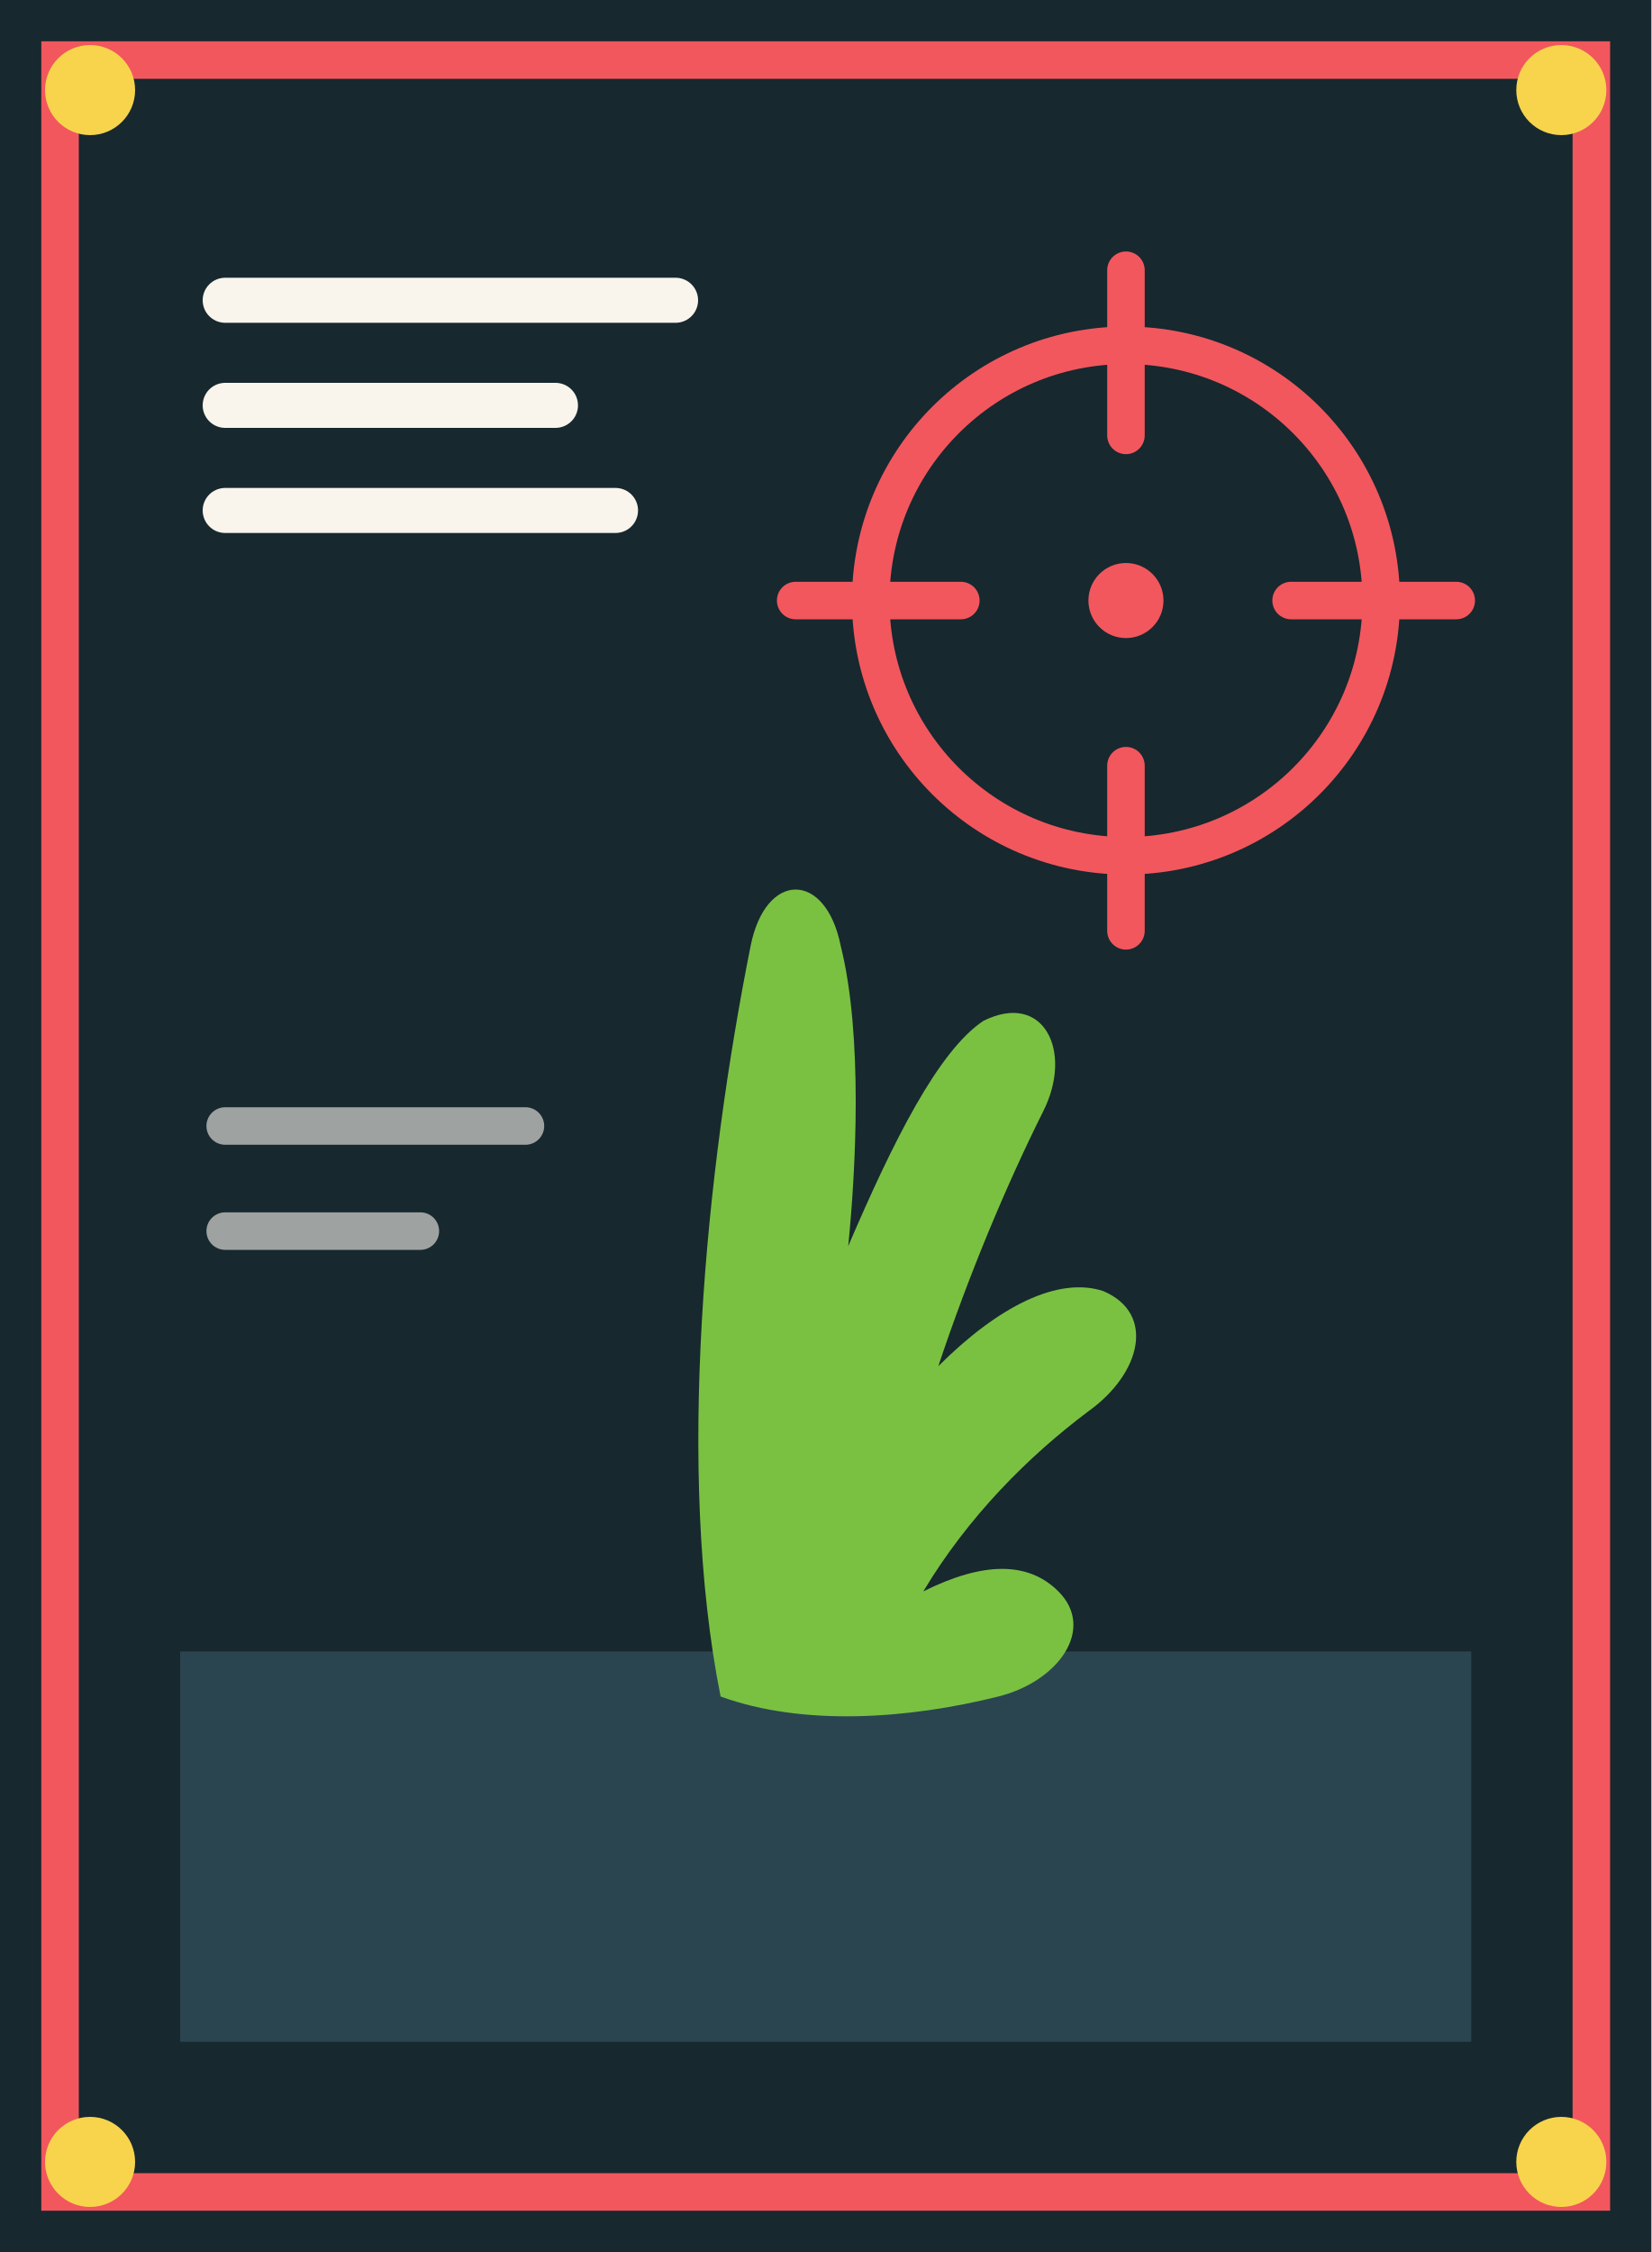
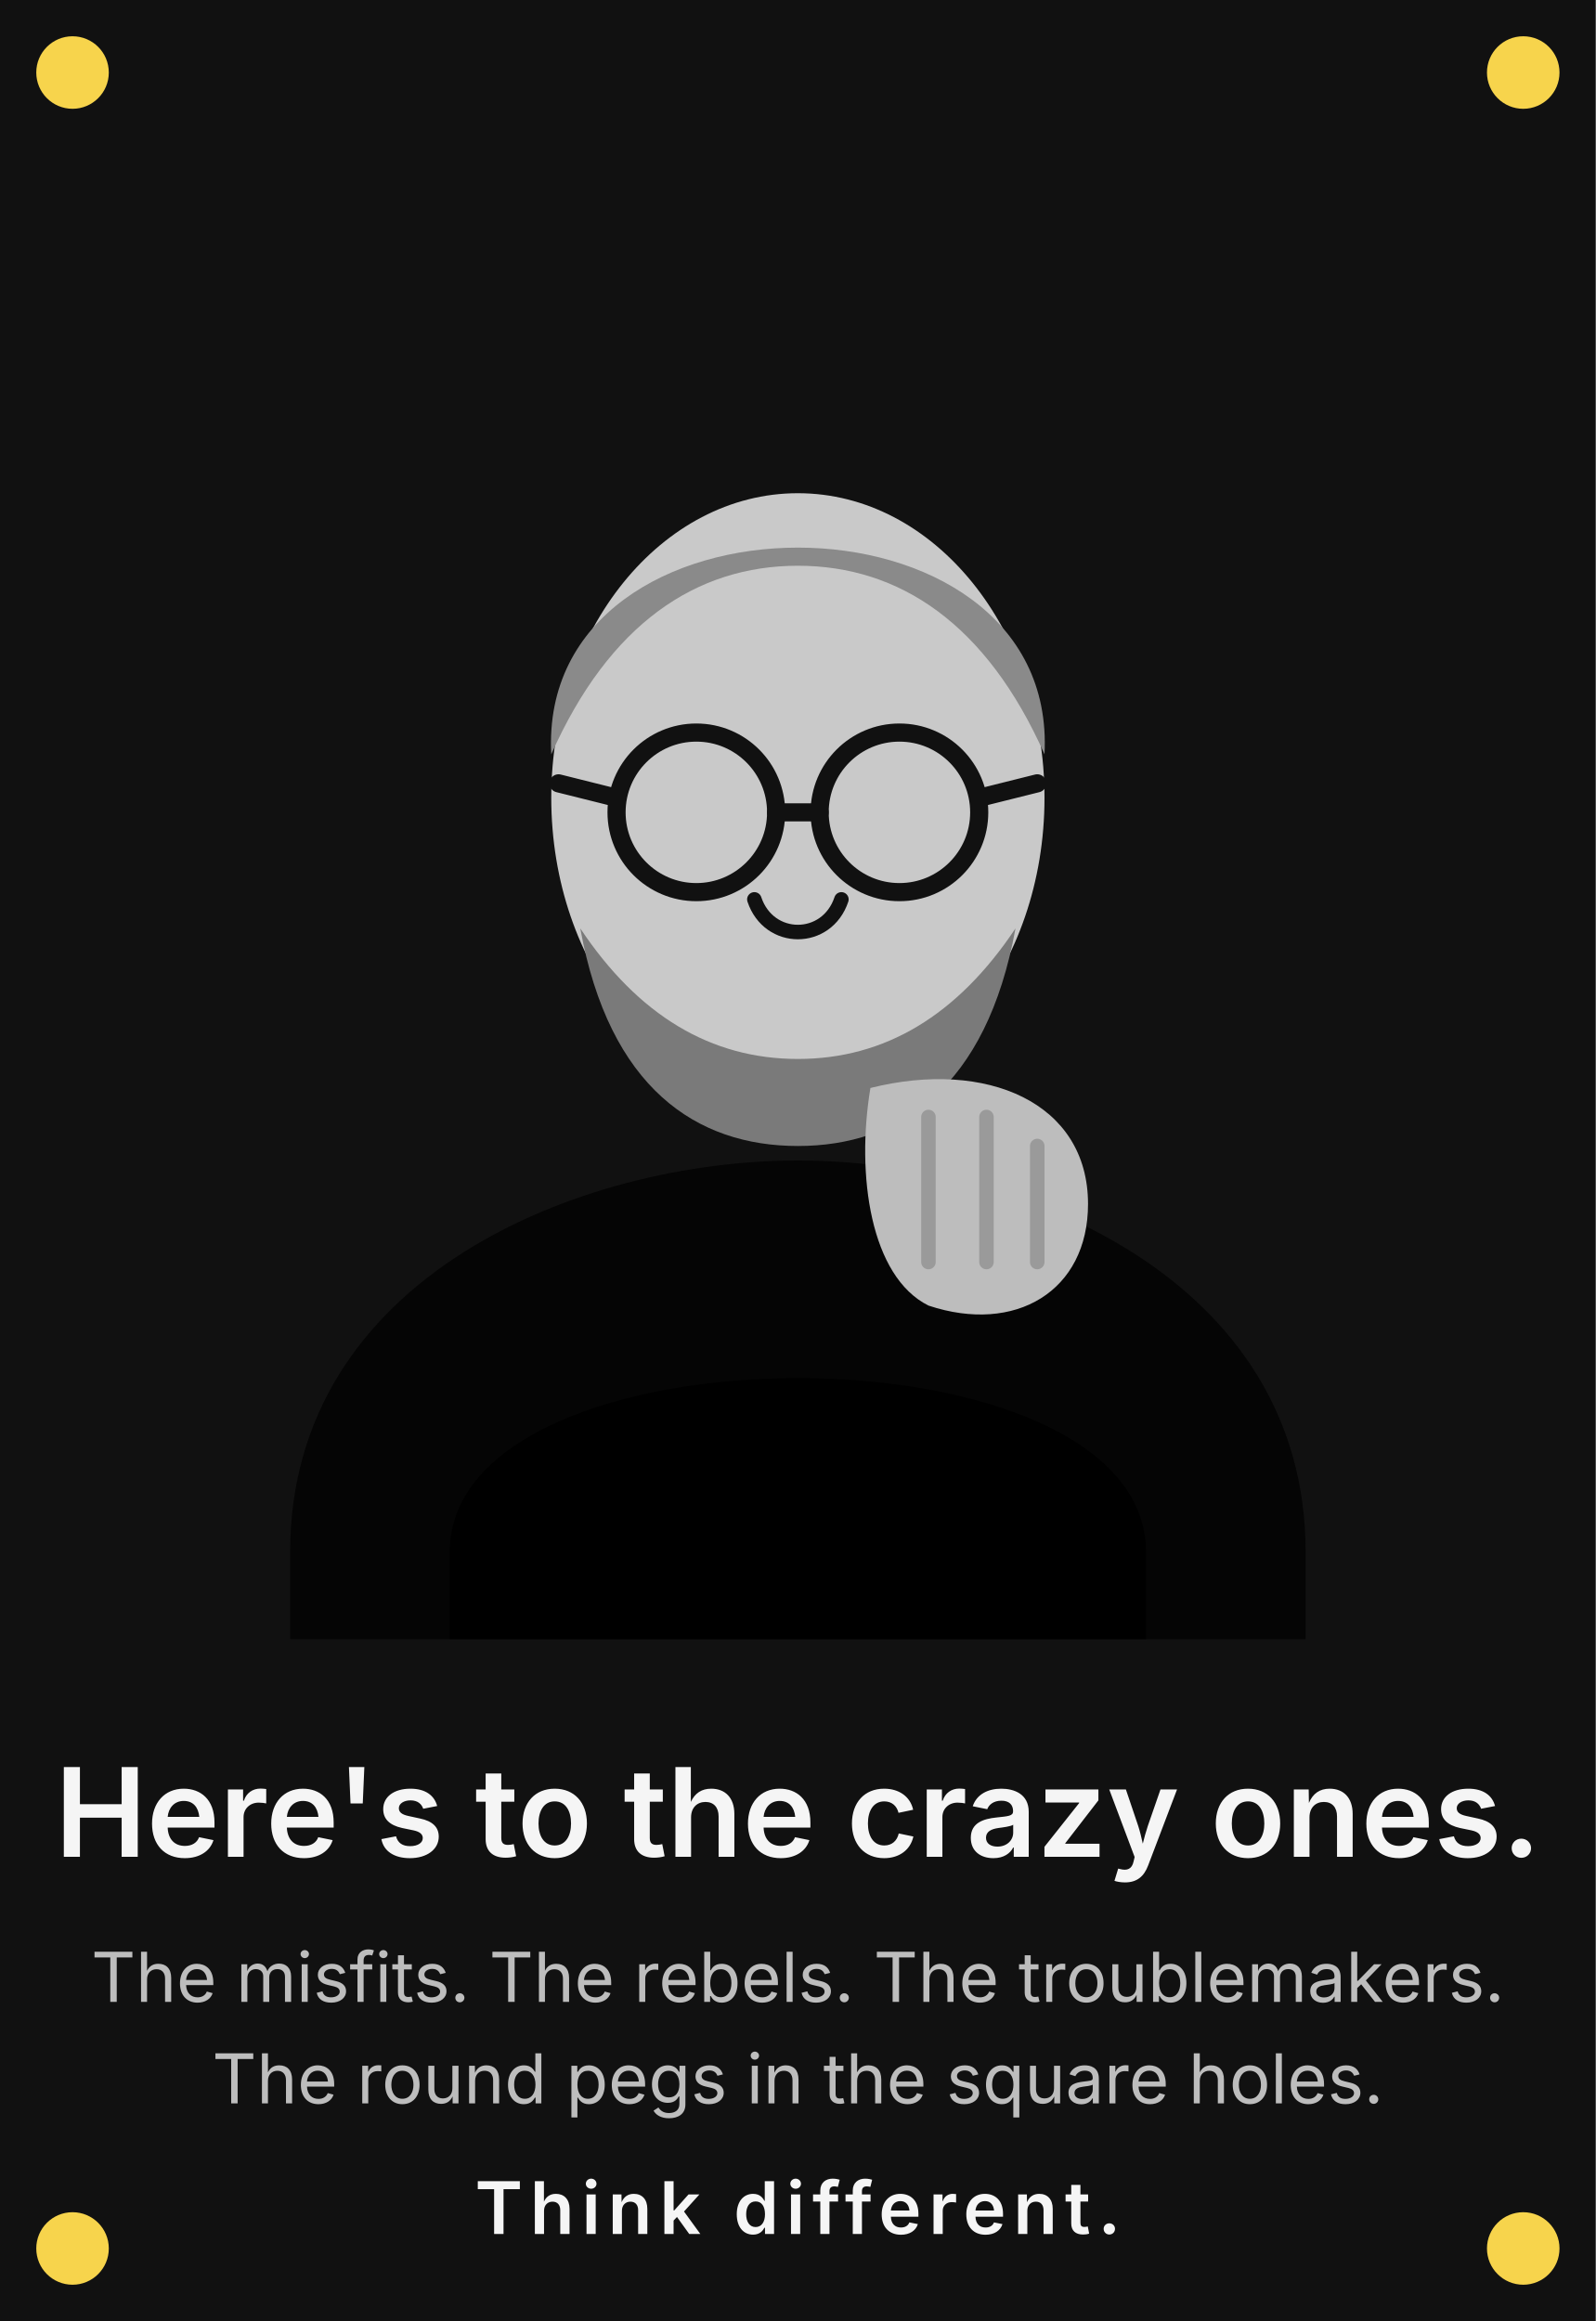
- <svg xmlns="http://www.w3.org/2000/svg" viewBox="0 0 220 300" fill="none" stroke="none">
-   <rect x="0" y="0" width="220" height="300" fill="#17282F" />
-   <rect x="8" y="8" width="204" height="284" fill="none" stroke="#F2575D" stroke-width="5" />
-   <rect x="24" y="220" width="172" height="52" fill="#2A4550" />
-   <path d="M 96 226 c -6 -30 -2 -70 4 -100 c 2 -10 10 -10 12 0 c 3 12 2 30 1 40 c 6 -14 12 -26 18 -30 c 8 -4 12 4 8 12 c -5 10 -10 22 -14 34 c 8 -8 16 -12 22 -10 c 7 3 5 11 -2 16 c -8 6 -16 14 -22 24 c 8 -4 14 -4 18 0 c 5 5 0 12 -8 14 c -12 3 -26 4 -37 0 Z" fill="#7AC142" />
-   <circle cx="150" cy="80" r="34" fill="none" stroke="#F2575D" stroke-width="5" />
-   <path d="M 150 36 v 22 M 150 102 v 22 M 106 80 h 22 M 172 80 h 22" stroke="#F2575D" stroke-width="5" stroke-linecap="round" />
-   <circle cx="150" cy="80" r="5" fill="#F2575D" />
-   <path d="M 30 40 h 60 M 30 54 h 44 M 30 68 h 52" stroke="#F9F4EC" stroke-width="6" stroke-linecap="round" />
-   <path d="M 30 150 h 40 M 30 164 h 26" stroke="#F9F4EC" stroke-width="5" stroke-linecap="round" stroke-opacity="0.6" />
-   <circle cx="12" cy="12" r="6" fill="#F7D44C" />
-   <circle cx="208" cy="12" r="6" fill="#F7D44C" />
-   <circle cx="12" cy="288" r="6" fill="#F7D44C" />
-   <circle cx="208" cy="288" r="6" fill="#F7D44C" />
+ <svg xmlns="http://www.w3.org/2000/svg" viewBox="0 0 220 320" fill="none" stroke="none">
+   <rect x="0" y="0" width="220" height="320" fill="#111111" />
+   <path d="M 40 214 C 40 176 80 160 110 160 C 140 160 180 176 180 214 L 180 226 L 40 226 Z" fill="#050505" />
+   <path d="M 62 226 L 62 214 C 62 182 158 182 158 214 L 158 226 Z" fill="#000000" />
+   <ellipse cx="110" cy="110" rx="34" ry="42" fill="#C9C9C9" />
+   <path d="M 76 104 C 74 66 146 66 144 104 C 136 86 124 78 110 78 C 96 78 84 86 76 104 Z" fill="#8A8A8A" />
+   <path d="M 80 128 C 84 150 96 158 110 158 C 124 158 136 150 140 128 C 132 140 122 146 110 146 C 98 146 88 140 80 128 Z" fill="#7A7A7A" />
+   <circle cx="96" cy="112" r="11" fill="none" stroke="#111111" stroke-width="2.5" />
+   <circle cx="124" cy="112" r="11" fill="none" stroke="#111111" stroke-width="2.5" />
+   <path d="M 107 112 h 6 M 85 110 l -8 -2 M 135 110 l 8 -2" stroke="#111111" stroke-width="2.5" stroke-linecap="round" />
+   <path d="M 104 124 c 2 6 10 6 12 0" stroke="#111111" stroke-width="2" stroke-linecap="round" />
+   <path d="M 120 150 C 136 146 150 152 150 166 C 150 178 140 184 128 180 C 120 176 118 162 120 150 Z" fill="#BDBDBD" />
+   <path d="M 128 154 v 20 M 136 154 v 20 M 143 158 v 16" stroke="#9A9A9A" stroke-width="2" stroke-linecap="round" />
+   <text x="110" y="256" text-anchor="middle" font-family="Inter, system-ui, sans-serif" font-weight="600" font-size="17" fill="#F5F5F5">Here's to the crazy ones.</text>
+   <text x="110" y="276" text-anchor="middle" font-family="Inter, system-ui, sans-serif" font-size="9.5" fill="#BDBDBD">The misfits. The rebels. The troublemakers.</text>
+   <text x="110" y="290" text-anchor="middle" font-family="Inter, system-ui, sans-serif" font-size="9.5" fill="#BDBDBD">The round pegs in the square holes.</text>
+   <text x="110" y="308" text-anchor="middle" font-family="Inter, system-ui, sans-serif" font-weight="600" font-size="10" letter-spacing="1" fill="#F5F5F5">Think different.</text>
+   <circle cx="10" cy="10" r="5" fill="#F7D44C" />
+   <circle cx="210" cy="10" r="5" fill="#F7D44C" />
+   <circle cx="10" cy="310" r="5" fill="#F7D44C" />
+   <circle cx="210" cy="310" r="5" fill="#F7D44C" />
</svg>
